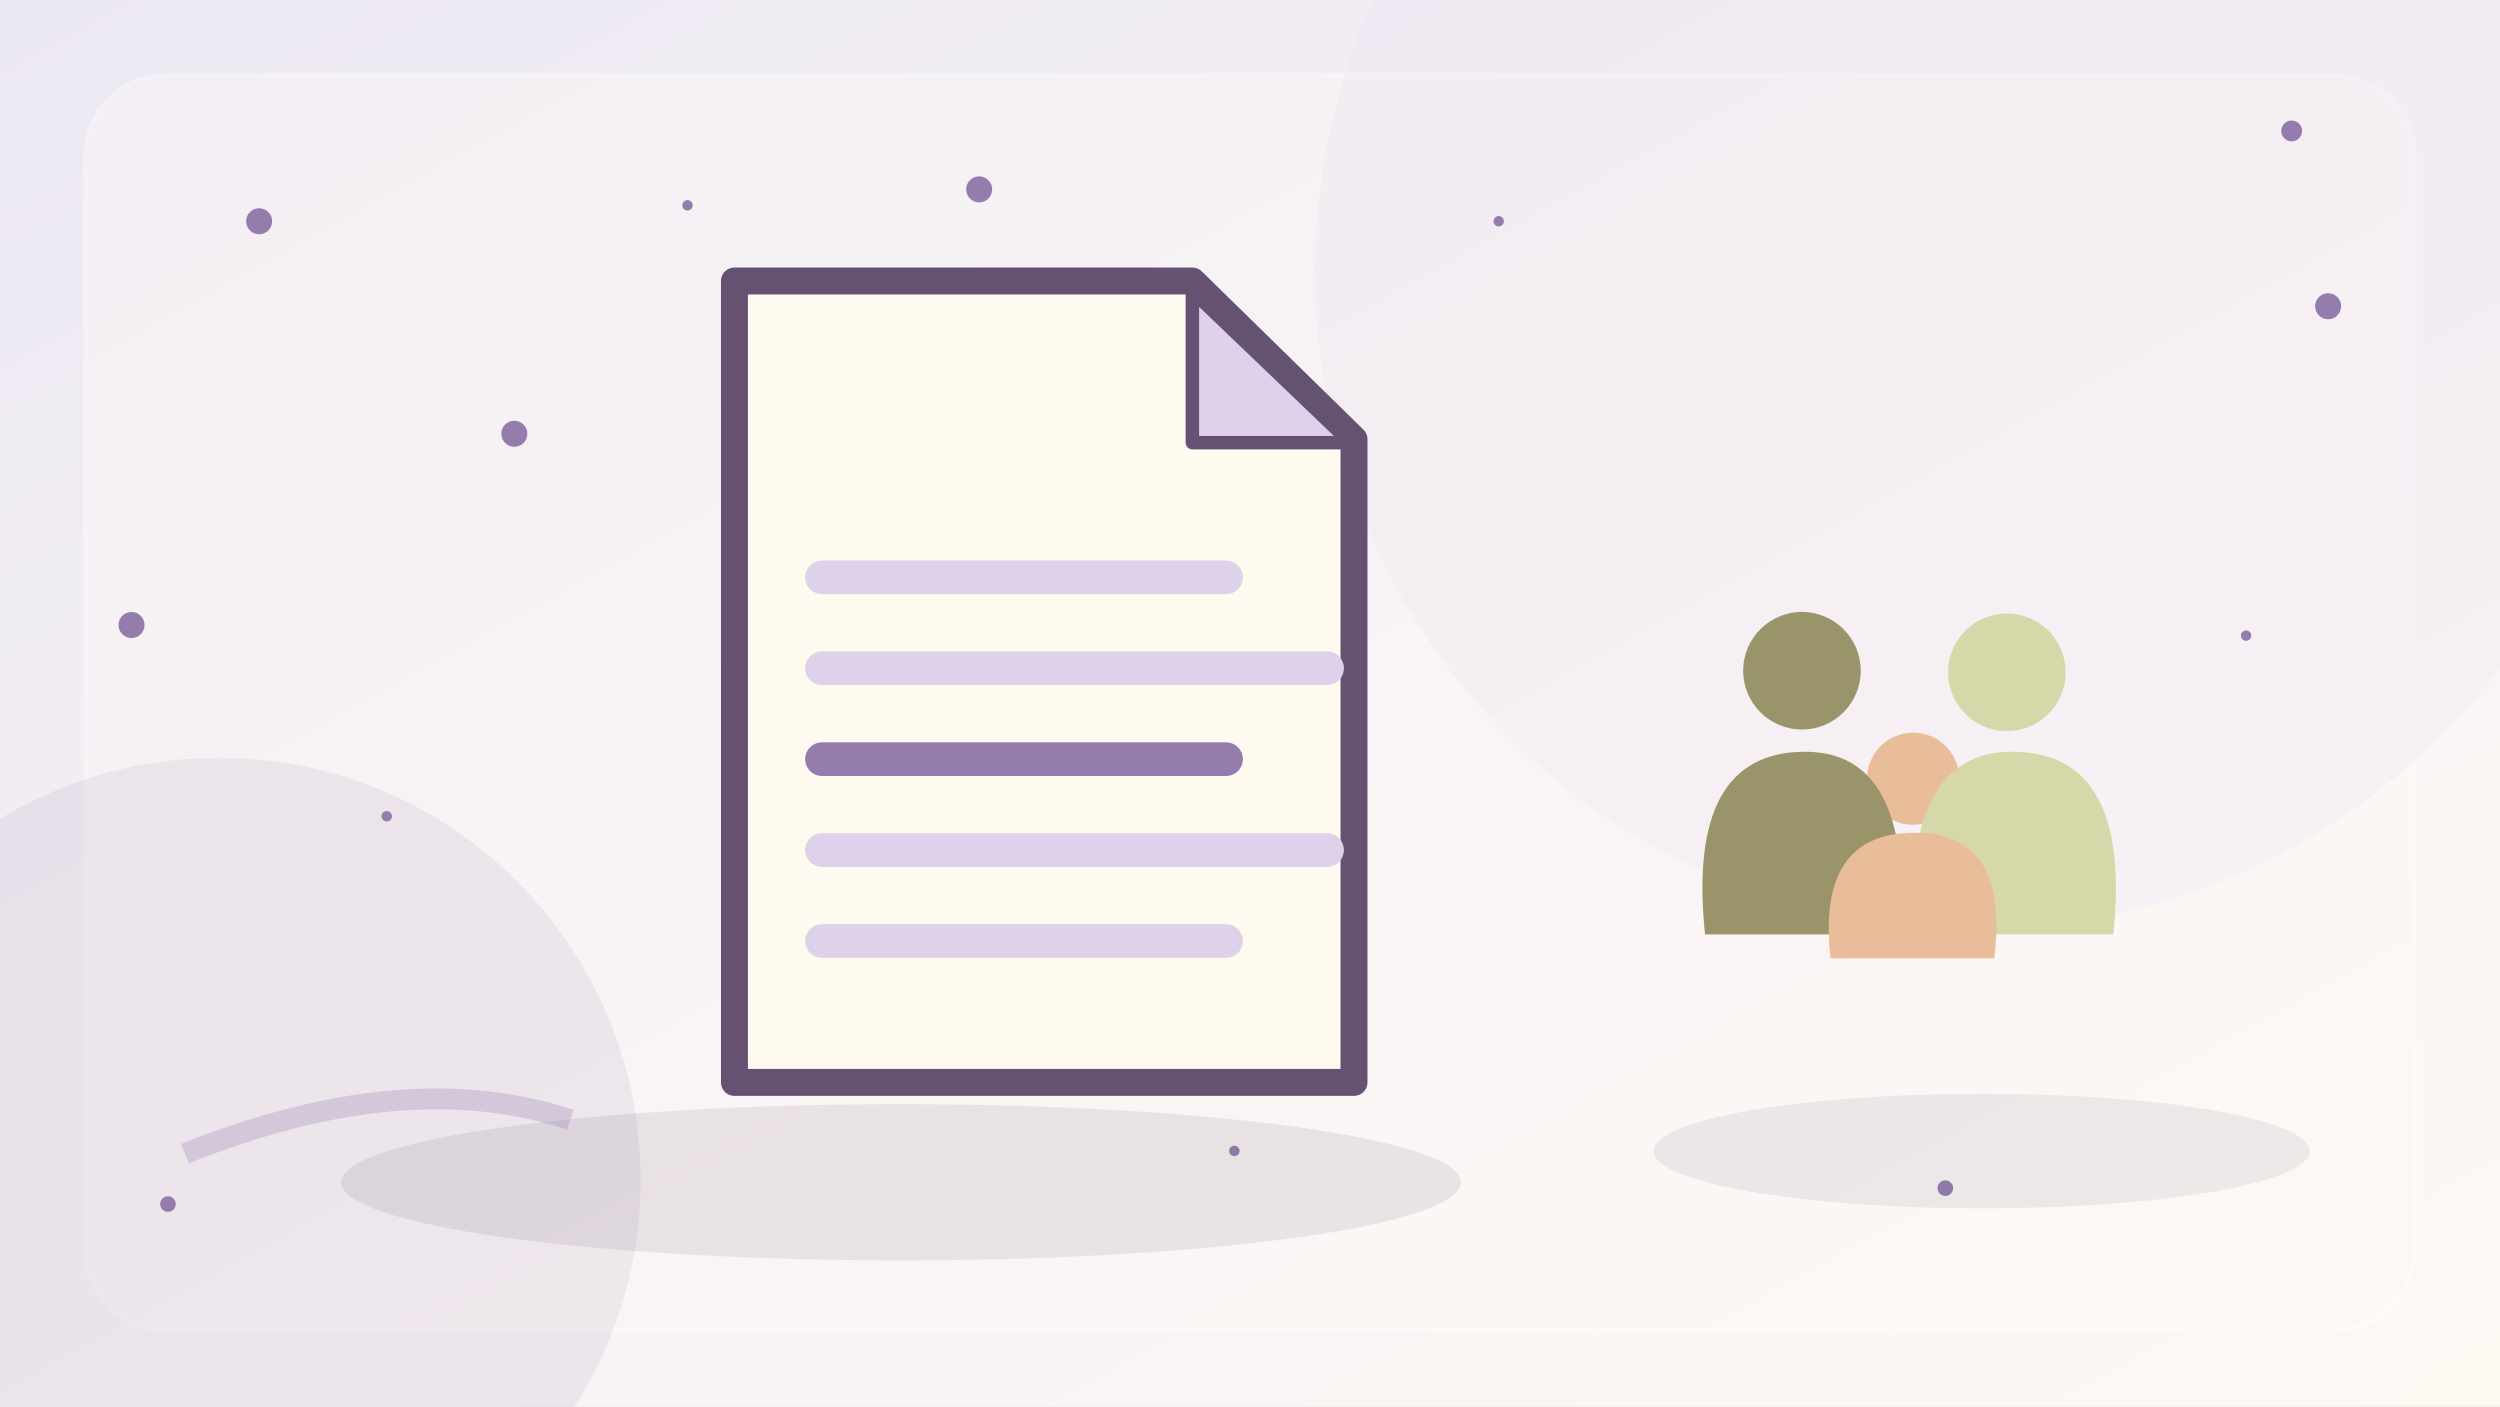
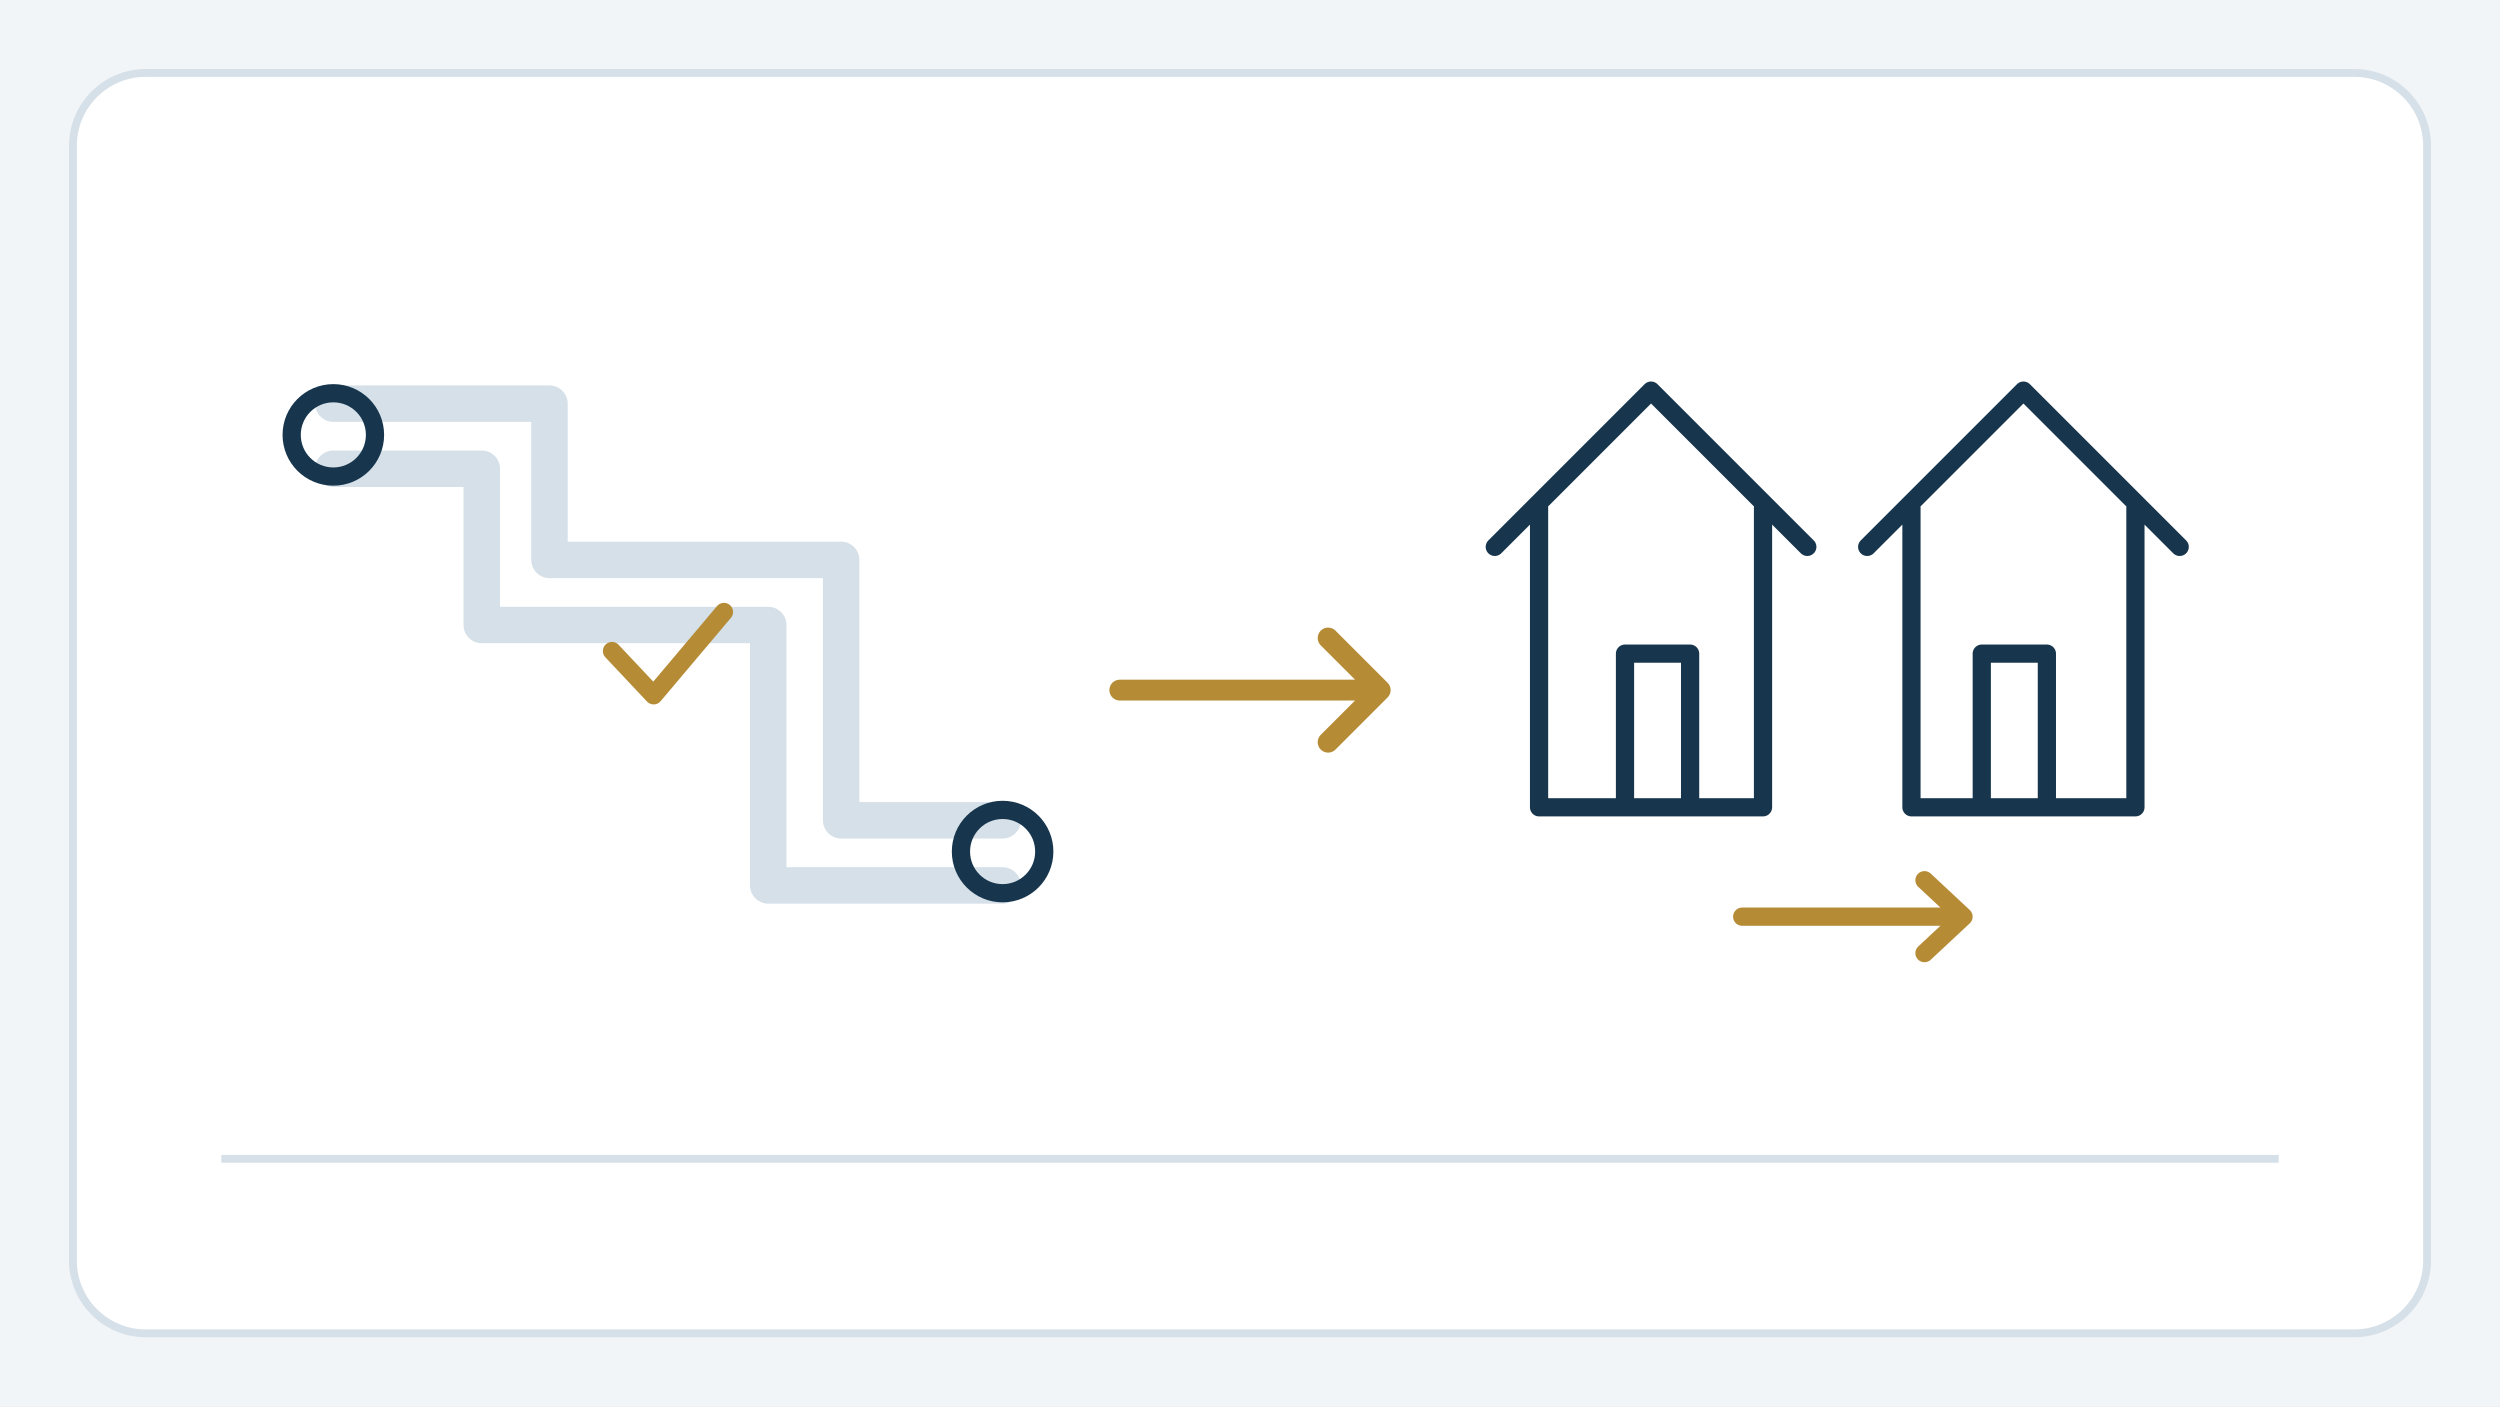
- <svg xmlns="http://www.w3.org/2000/svg" width="960" height="540" viewBox="0 0 960 540" role="img" aria-label="Autorska ilustracja: Dostępność i równe traktowanie">
-   <defs>
-     <linearGradient id="background" x1="0" y1="0" x2="1" y2="1">
-       <stop offset="0" stop-color="#ece8f3" />
-       <stop offset="1" stop-color="#fff9f4" />
-     </linearGradient>
-   </defs>
-   <rect width="960" height="540" fill="url(#background)" />
-   <rect x="33" y="29" width="894" height="482" rx="31" fill="#fffaf7" opacity=".35" stroke="#fff" stroke-width="2" />
-   <circle cx="758" cy="104" r="253" fill="#ddd2e9" opacity=".16" />
-   <circle cx="84" cy="453" r="162" fill="#947dac" opacity=".12" />
-   <circle cx="376" cy="72.72" r="5" fill="#947dac" stroke="none" stroke-width="4" />
-   <circle cx="64.5" cy="462.36" r="3" fill="#947dac" stroke="none" stroke-width="4" />
-   <circle cx="50.5" cy="240" r="5" fill="#947dac" stroke="none" stroke-width="4" />
-   <circle cx="474" cy="441.96" r="2" fill="#947dac" stroke="none" stroke-width="4" />
-   <circle cx="421.5" cy="297.12" r="2" fill="#947dac" stroke="none" stroke-width="4" />
-   <circle cx="862.5" cy="244.08" r="2" fill="#947dac" stroke="none" stroke-width="4" />
-   <circle cx="747" cy="456.24" r="3" fill="#947dac" stroke="none" stroke-width="4" />
-   <circle cx="148.5" cy="313.44" r="2" fill="#947dac" stroke="none" stroke-width="4" />
-   <circle cx="505.5" cy="356.28" r="5" fill="#947dac" stroke="none" stroke-width="4" />
-   <circle cx="575.5" cy="84.96" r="2" fill="#947dac" stroke="none" stroke-width="4" />
-   <circle cx="264" cy="78.84" r="2" fill="#947dac" stroke="none" stroke-width="4" />
-   <circle cx="197.5" cy="166.56" r="5" fill="#947dac" stroke="none" stroke-width="4" />
-   <circle cx="99.5" cy="84.96" r="5" fill="#947dac" stroke="none" stroke-width="4" />
-   <circle cx="894" cy="117.6" r="5" fill="#947dac" stroke="none" stroke-width="4" />
-   <circle cx="880" cy="50.28" r="4" fill="#947dac" stroke="none" stroke-width="4" />
-   <ellipse cx="346" cy="454" rx="215" ry="30" fill="#655172" opacity=".12" />
-   <ellipse cx="761" cy="442" rx="126" ry="22" fill="#655172" opacity=".10" />
-   <g transform="translate(176 73) scale(1.293)">
-     <path d="M82 27h136l48 47v191H82Z" fill="#fffaf0" stroke="#655172" stroke-width="8" stroke-linejoin="round" stroke-linecap="round" />
-     <path d="M218 30v45h47Z" fill="#ddd2e9" stroke="#655172" stroke-width="4" stroke-linejoin="round" stroke-linecap="round" />
-     <rect x="103" y="110" width="130" height="10" rx="5" fill="#ddd2e9" stroke="none" stroke-width="4" />
-     <rect x="103" y="137" width="160" height="10" rx="5" fill="#ddd2e9" stroke="none" stroke-width="4" />
-     <rect x="103" y="164" width="130" height="10" rx="5" fill="#947dac" stroke="none" stroke-width="4" />
-     <rect x="103" y="191" width="160" height="10" rx="5" fill="#ddd2e9" stroke="none" stroke-width="4" />
-     <rect x="103" y="218" width="130" height="10" rx="5" fill="#ddd2e9" stroke="none" stroke-width="4" />
+ <svg xmlns="http://www.w3.org/2000/svg" width="960" height="540" viewBox="0 0 960 540" role="img" aria-label="Dostępność i równe traktowanie — trasa i dwa domy">
+   <rect width="960" height="540" fill="#f1f5f8" />
+   <rect x="28" y="28" width="904" height="484" rx="28" fill="#fff" stroke="#d6e0e8" stroke-width="3" />
+   <g transform="translate(93 85)">
+     <path d="M35 70H118V130H230V230H292 M35 95H92V155H202V255H292" fill="none" stroke="#d6e0e8" stroke-width="14" stroke-linecap="round" stroke-linejoin="round" />
+     <circle cx="35" cy="82" r="16" fill="none" stroke="#17364d" stroke-width="7" />
+     <circle cx="292" cy="242" r="16" fill="none" stroke="#17364d" stroke-width="7" />
+     <path d="M142 165L158 182L185 150" fill="none" stroke="#b68b36" stroke-width="7" stroke-linecap="round" stroke-linejoin="round" />
  </g>
-   <g transform="translate(634 199) scale(0.610)">
-     <circle cx="95" cy="96" r="37" fill="#9a946b" stroke="none" stroke-width="4" />
-     <circle cx="224" cy="97" r="37" fill="#d6d8a9" stroke="none" stroke-width="4" />
-     <circle cx="165" cy="164" r="29" fill="#e9bd99" stroke="none" stroke-width="4" />
-     <path d="M34 262q-12-115 63-115q68 0 60 115" fill="#9a946b" stroke="none" stroke-width="5" stroke-linejoin="round" stroke-linecap="round" />
-     <path d="M165 262q-6-115 62-115q76 0 64 115" fill="#d6d8a9" stroke="none" stroke-width="5" stroke-linejoin="round" stroke-linecap="round" />
-     <path d="M113 277q-9-79 53-79q60 0 50 79" fill="#e9bd99" stroke="none" stroke-width="5" stroke-linejoin="round" stroke-linecap="round" />
+   <g transform="translate(539 85)">
+     <path d="M35 125L95 65L155 125 M52 110V225H138V110 M85 225V166H110V225 M178 125L238 65L298 125 M195 110V225H281V110 M222 225V166H247V225" fill="none" stroke="#17364d" stroke-width="7" stroke-linecap="round" stroke-linejoin="round" />
+     <path d="M130 267H215 M200 253L215 267L200 281" fill="none" stroke="#b68b36" stroke-width="7" stroke-linecap="round" stroke-linejoin="round" />
  </g>
-   <path d="M71 443q85-34 148-13" fill="none" stroke="#947dac" opacity=".29" stroke-width="8" />
+   <path d="M430 265H530 M510 245L530 265L510 285" fill="none" stroke="#b68b36" stroke-width="8" stroke-linecap="round" stroke-linejoin="round" />
+   <path d="M85 445H875" fill="none" stroke="#d6e0e8" stroke-width="3" />
</svg>
